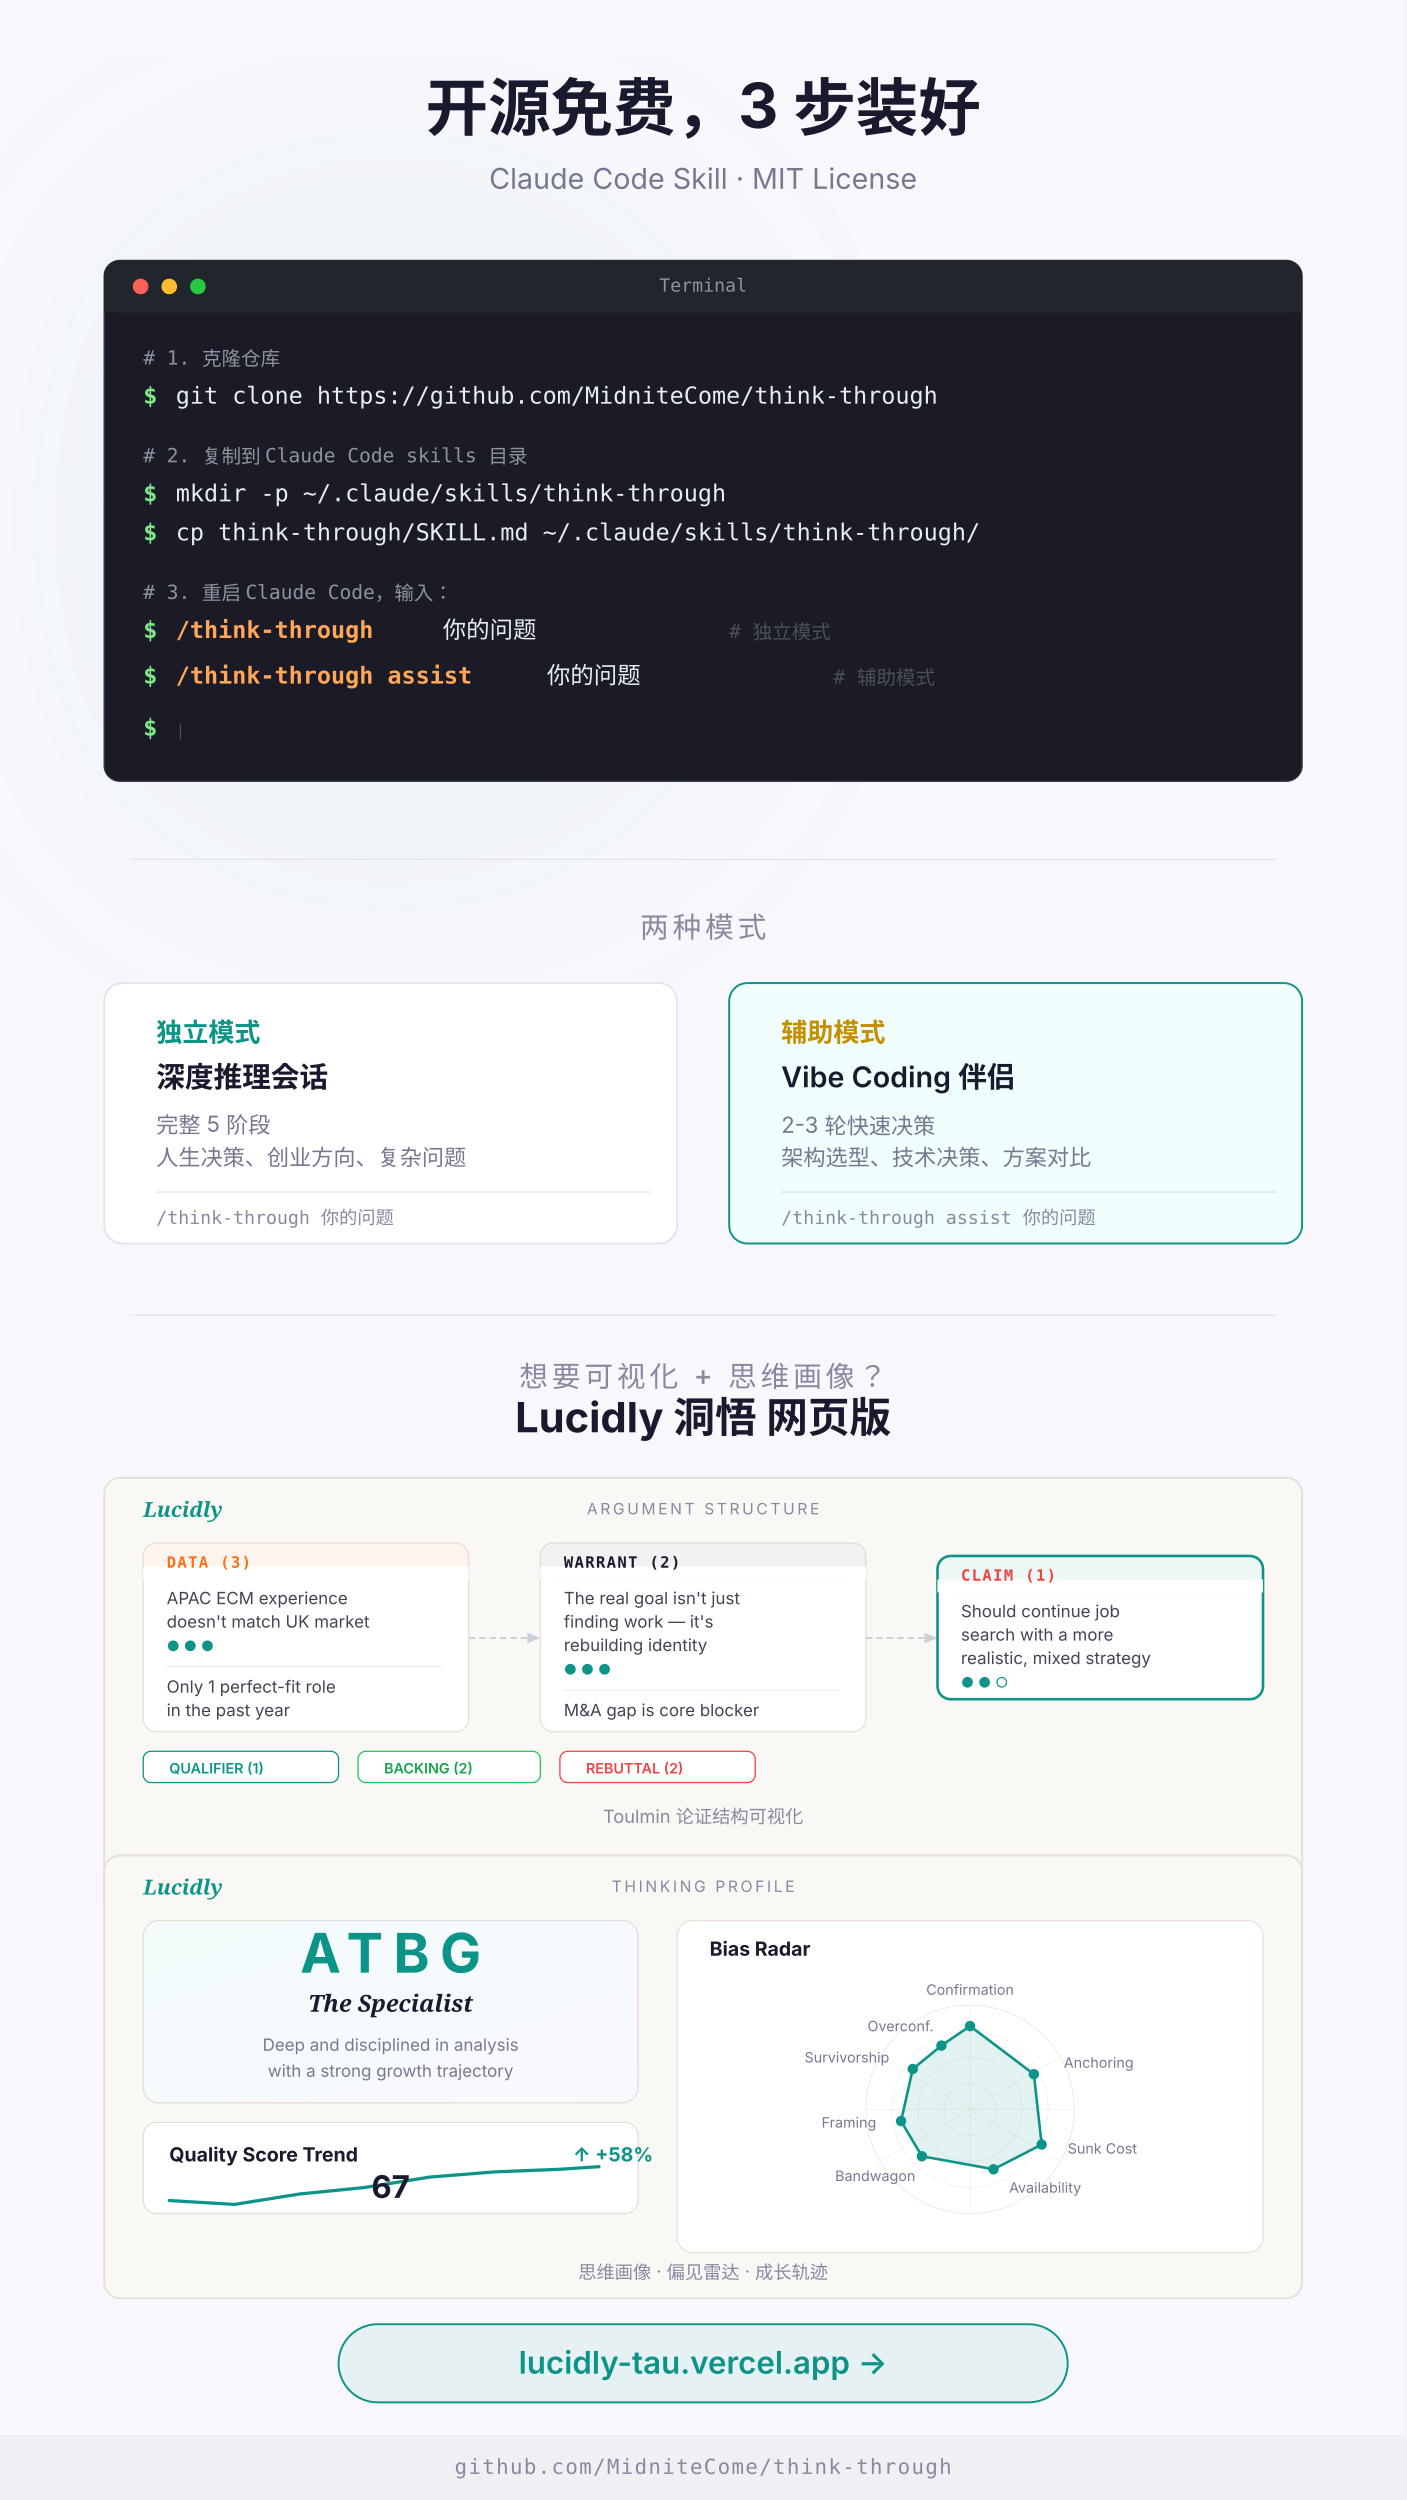
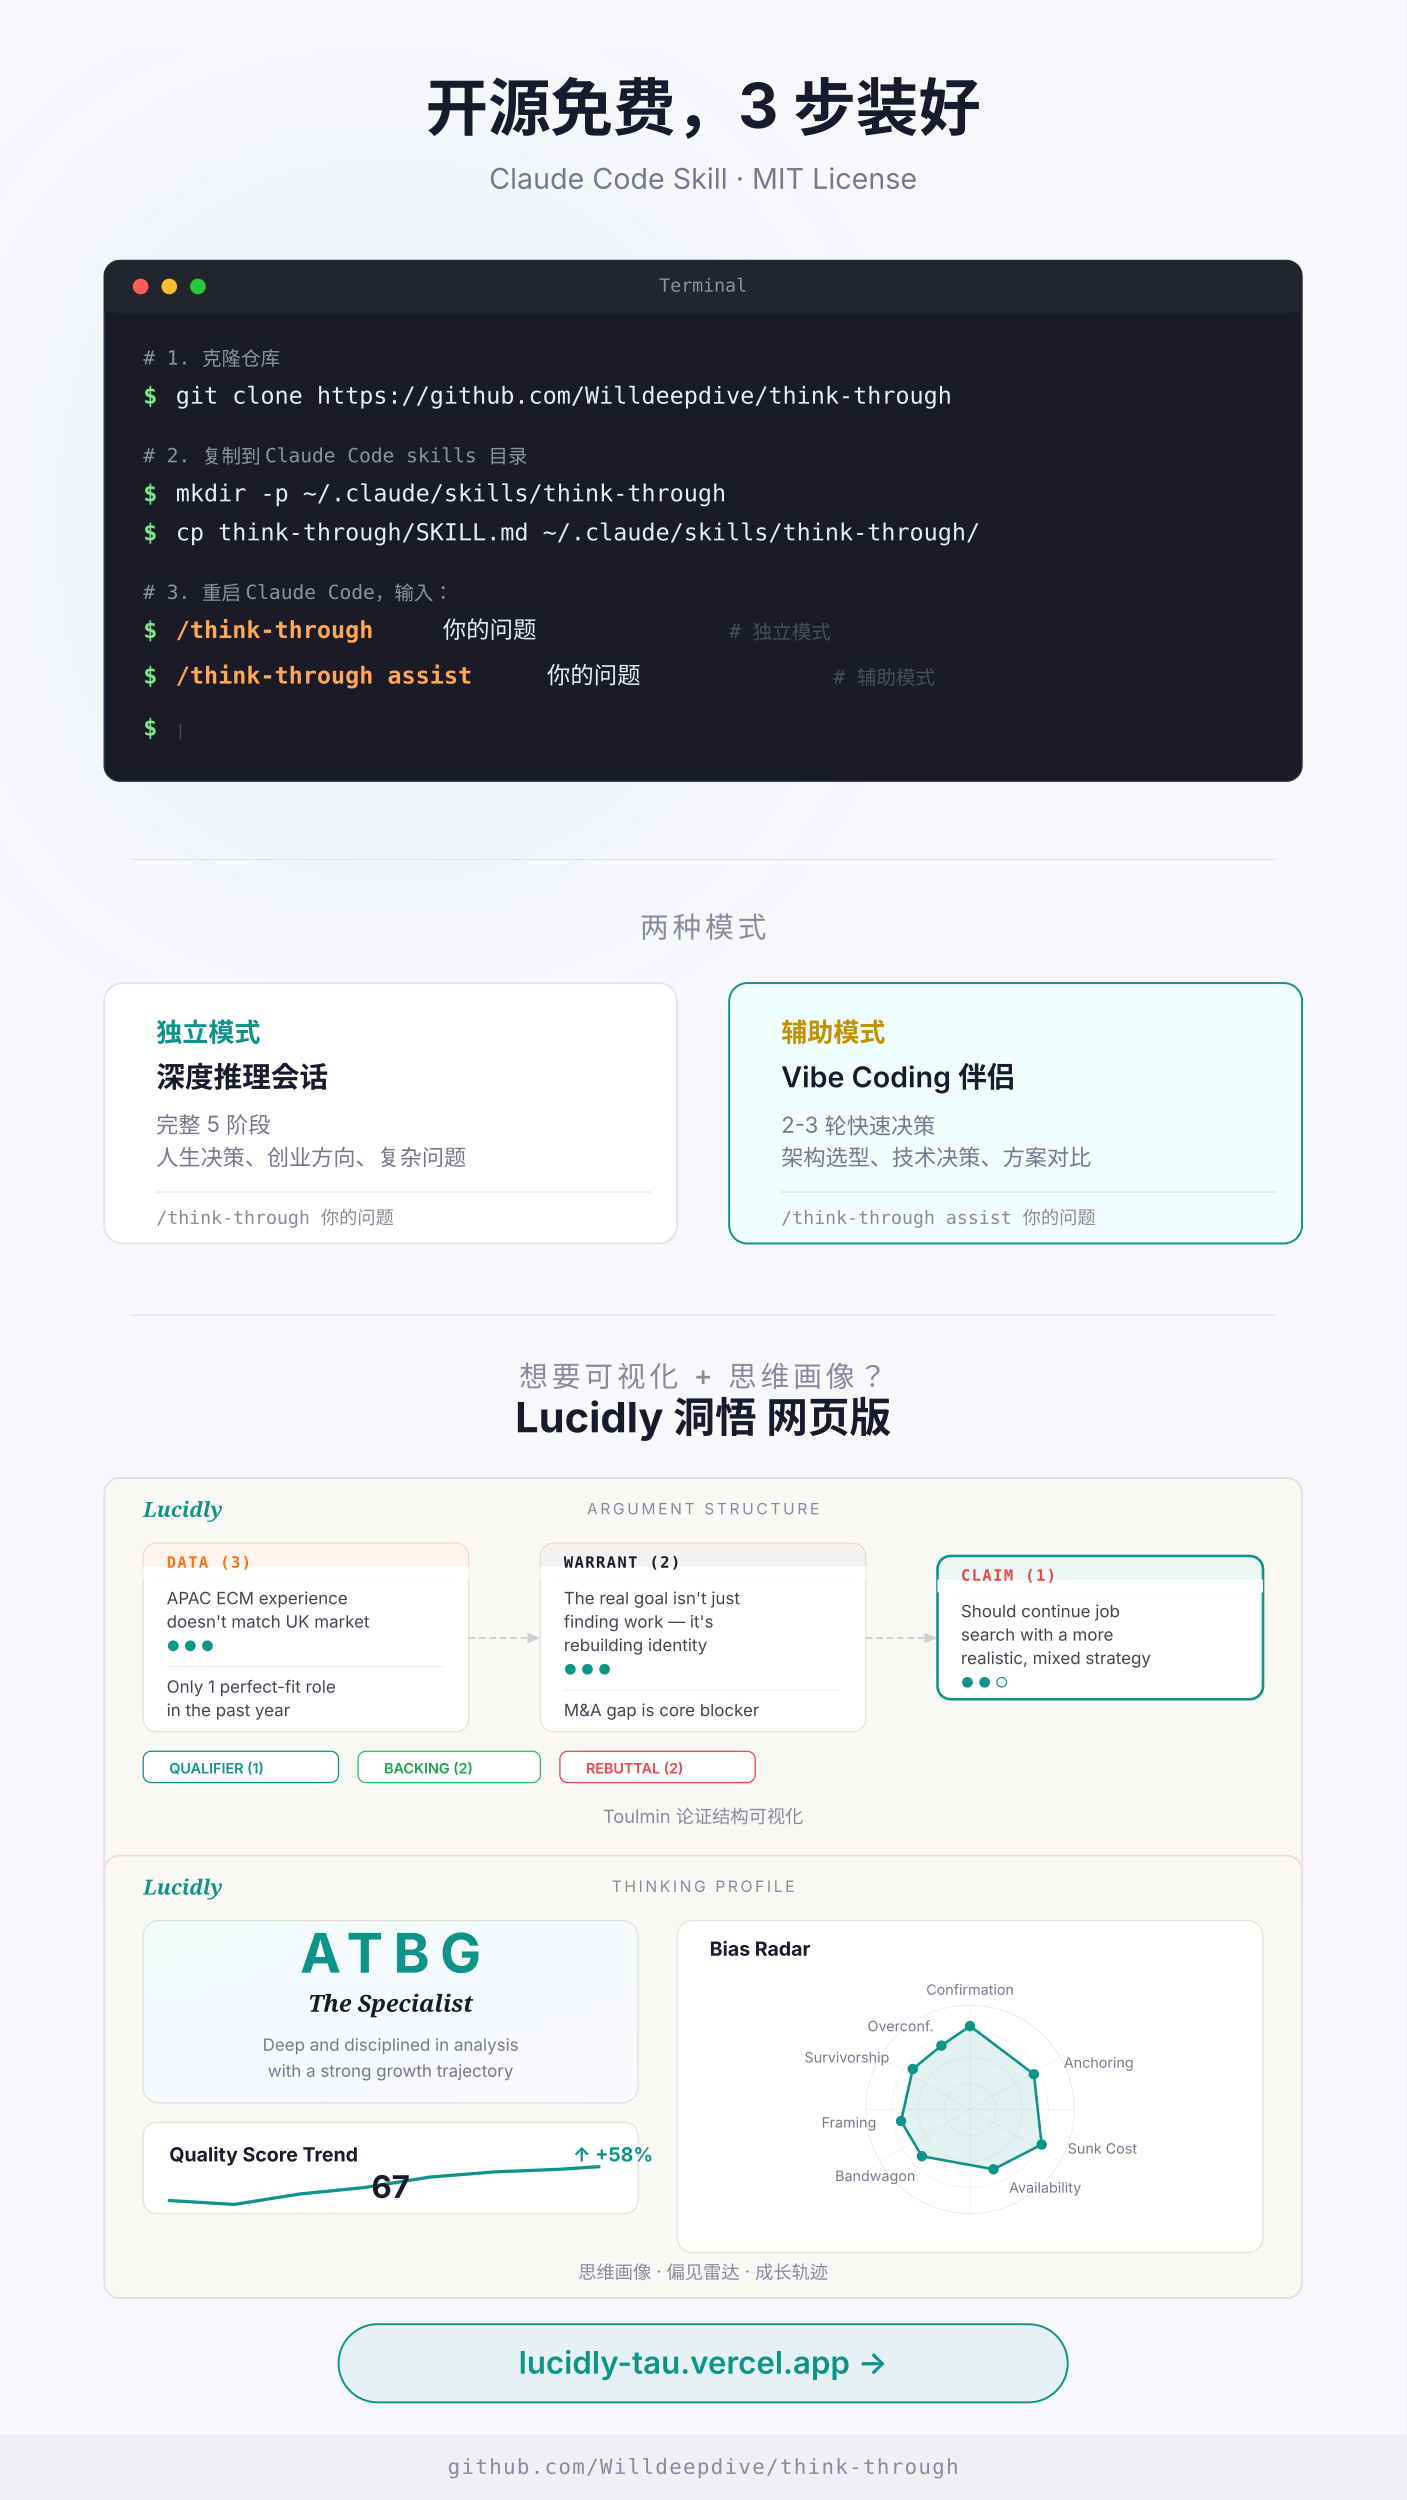
<svg xmlns="http://www.w3.org/2000/svg" viewBox="0 0 1080 1920" font-family="system-ui, -apple-system, 'PingFang SC', 'Noto Sans SC', sans-serif">
  <defs>
    <filter id="blur1">
      <feGaussianBlur in="SourceGraphic" stdDeviation="80" />
    </filter>
    <linearGradient id="wgrad" x1="0%" y1="0%" x2="100%" y2="100%">
      <stop offset="0%" style="stop-color:#2ec4b6" stop-opacity="0.2" />
      <stop offset="100%" style="stop-color:#a78bfa" stop-opacity="0.2" />
    </linearGradient>
  </defs>
  <rect width="1080" height="1920" fill="#f8f8fc" />
  <circle cx="300" cy="400" r="300" fill="#0d9488" opacity="0.04" filter="url(#blur1)" />
  <text x="540" y="100" fill="#1a1a2e" font-size="48" font-weight="700" text-anchor="middle">开源免费，3 步装好</text>
  <text x="540" y="145" fill="#777790" font-size="22" text-anchor="middle">Claude Code Skill · MIT License</text>
  <rect x="80" y="200" width="920" height="400" rx="12" fill="#1a1b26" stroke="#30363d" stroke-width="1" />
  <rect x="80" y="200" width="920" height="40" rx="12" fill="#21262d" />
  <rect x="80" y="228" width="920" height="12" fill="#21262d" />
  <circle cx="108" cy="220" r="6" fill="#ff5f57" />
  <circle cx="130" cy="220" r="6" fill="#febc2e" />
  <circle cx="152" cy="220" r="6" fill="#28c840" />
  <text x="540" y="224" fill="#8b949e" text-anchor="middle" font-size="14" font-family="'SF Mono', monospace">Terminal</text>
  <text x="110" y="280" fill="#8b949e" font-size="15" font-family="'SF Mono', monospace"># 1. 克隆仓库</text>
  <text x="110" y="310" fill="#7ee787" font-size="18" font-family="'SF Mono', monospace" font-weight="bold">$</text>
-   <text x="135" y="310" fill="#e6edf3" font-size="18" font-family="'SF Mono', monospace">git clone https://github.com/MidniteCome/think-through</text>
+   <text x="135" y="310" fill="#e6edf3" font-size="18" font-family="'SF Mono', monospace">git clone https://github.com/Willdeepdive/think-through</text>
  <text x="110" y="355" fill="#8b949e" font-size="15" font-family="'SF Mono', monospace"># 2. 复制到 Claude Code skills 目录</text>
  <text x="110" y="385" fill="#7ee787" font-size="18" font-family="'SF Mono', monospace" font-weight="bold">$</text>
  <text x="135" y="385" fill="#e6edf3" font-size="18" font-family="'SF Mono', monospace">mkdir -p ~/.claude/skills/think-through</text>
  <text x="110" y="415" fill="#7ee787" font-size="18" font-family="'SF Mono', monospace" font-weight="bold">$</text>
  <text x="135" y="415" fill="#e6edf3" font-size="18" font-family="'SF Mono', monospace">cp think-through/SKILL.md ~/.claude/skills/think-through/</text>
  <text x="110" y="460" fill="#8b949e" font-size="15" font-family="'SF Mono', monospace"># 3. 重启 Claude Code，输入：</text>
  <text x="110" y="490" fill="#7ee787" font-size="18" font-family="'SF Mono', monospace" font-weight="bold">$</text>
  <text x="135" y="490" fill="#ffa657" font-size="18" font-family="'SF Mono', monospace" font-weight="bold">/think-through</text>
  <text x="340" y="490" fill="#e6edf3" font-size="18" font-family="'SF Mono', monospace">你的问题</text>
  <text x="560" y="490" fill="#484f58" font-size="15" font-family="'SF Mono', monospace"># 独立模式</text>
  <text x="110" y="525" fill="#7ee787" font-size="18" font-family="'SF Mono', monospace" font-weight="bold">$</text>
  <text x="135" y="525" fill="#ffa657" font-size="18" font-family="'SF Mono', monospace" font-weight="bold">/think-through assist</text>
  <text x="420" y="525" fill="#e6edf3" font-size="18" font-family="'SF Mono', monospace">你的问题</text>
  <text x="640" y="525" fill="#484f58" font-size="15" font-family="'SF Mono', monospace"># 辅助模式</text>
  <text x="110" y="565" fill="#7ee787" font-size="18" font-family="'SF Mono', monospace" font-weight="bold">$</text>
  <text x="135" y="565" fill="#484f58" font-family="'SF Mono', monospace">
    <animate attributeName="fill" values="#484f58;#e6edf3;#484f58" dur="1.2s" repeatCount="indefinite" />|
  </text>
  <line x1="100" y1="660" x2="980" y2="660" stroke="#e4e4ec" stroke-width="1" />
  <text x="540" y="720" fill="#8888a0" font-size="22" text-anchor="middle" letter-spacing="3" font-weight="500">两种模式</text>
  <rect x="80" y="755" width="440" height="200" rx="14" fill="#ffffff" stroke="#e4e4ec" stroke-width="1.5" />
  <text x="120" y="800" fill="#0d9488" font-size="20" font-weight="700">独立模式</text>
  <text x="120" y="835" fill="#1a1a2e" font-size="22" font-weight="600">深度推理会话</text>
  <text x="120" y="870" fill="#777790" font-size="17">完整 5 阶段</text>
  <text x="120" y="895" fill="#777790" font-size="17">人生决策、创业方向、复杂问题</text>
  <rect x="120" y="915" width="380" height="1" fill="#e4e4ec" />
  <text x="120" y="940" fill="#8888a0" font-size="14" font-family="'SF Mono', monospace">/think-through 你的问题</text>
  <rect x="560" y="755" width="440" height="200" rx="14" fill="#f0fffe" stroke="#0d9488" stroke-width="1.5" />
  <text x="600" y="800" fill="#c49000" font-size="20" font-weight="700">辅助模式</text>
  <text x="600" y="835" fill="#1a1a2e" font-size="22" font-weight="600">Vibe Coding 伴侣</text>
  <text x="600" y="870" fill="#777790" font-size="17">2-3 轮快速决策</text>
  <text x="600" y="895" fill="#777790" font-size="17">架构选型、技术决策、方案对比</text>
  <rect x="600" y="915" width="380" height="1" fill="#c8e8e5" />
  <text x="600" y="940" fill="#8888a0" font-size="14" font-family="'SF Mono', monospace">/think-through assist 你的问题</text>
  <line x1="100" y1="1010" x2="980" y2="1010" stroke="#e4e4ec" stroke-width="1" />
  <text x="540" y="1065" fill="#8888a0" font-size="22" text-anchor="middle" letter-spacing="3" font-weight="500">想要可视化 + 思维画像？</text>
  <text x="540" y="1100" fill="#1a1a2e" font-size="32" font-weight="700" text-anchor="middle">Lucidly 洞悟 网页版</text>
  <rect x="80" y="1135" width="920" height="340" fill="#faf8f5" rx="12" stroke="#e8e0d8" stroke-width="1.5" />
  <text x="110" y="1165" fill="#0d9488" font-size="16" font-weight="bold" font-family="Georgia, serif" font-style="italic">Lucidly</text>
  <text x="540" y="1163" fill="#8888a0" font-size="12" text-anchor="middle" letter-spacing="2">ARGUMENT STRUCTURE</text>
  <rect x="110" y="1185" width="250" height="145" fill="#ffffff" rx="10" stroke="#e8e0d8" stroke-width="1" />
  <rect x="110" y="1185" width="250" height="28" fill="#f97316" rx="10" opacity="0.08" />
  <rect x="110" y="1203" width="250" height="10" fill="#ffffff" />
  <text x="128" y="1204" fill="#f97316" font-size="12" font-weight="bold" letter-spacing="1" font-family="'SF Mono', monospace">DATA (3)</text>
  <text x="128" y="1232" fill="#444455" font-size="13">APAC ECM experience</text>
  <text x="128" y="1250" fill="#444455" font-size="13">doesn't match UK market</text>
  <text x="128" y="1268" fill="#0d9488" font-size="11">● ● ●</text>
  <line x1="128" y1="1280" x2="340" y2="1280" stroke="#e8e0d8" stroke-width="0.5" />
  <text x="128" y="1300" fill="#444455" font-size="13">Only 1 perfect-fit role</text>
  <text x="128" y="1318" fill="#444455" font-size="13">in the past year</text>
  <line x1="360" y1="1258" x2="405" y2="1258" stroke="#c9d1d9" stroke-width="1.5" stroke-dasharray="5,3" />
  <polygon points="405,1254 415,1258 405,1262" fill="#c9d1d9" />
  <rect x="415" y="1185" width="250" height="145" fill="#ffffff" rx="10" stroke="#e8e0d8" stroke-width="1" />
  <rect x="415" y="1185" width="250" height="28" fill="#1a1a2e" rx="10" opacity="0.06" />
  <rect x="415" y="1203" width="250" height="10" fill="#ffffff" />
  <text x="433" y="1204" fill="#1a1a2e" font-size="12" font-weight="bold" letter-spacing="1" font-family="'SF Mono', monospace">WARRANT (2)</text>
  <text x="433" y="1232" fill="#444455" font-size="13">The real goal isn't just</text>
  <text x="433" y="1250" fill="#444455" font-size="13">finding work — it's</text>
  <text x="433" y="1268" fill="#444455" font-size="13">rebuilding identity</text>
  <text x="433" y="1286" fill="#0d9488" font-size="11">● ● ●</text>
  <line x1="433" y1="1298" x2="645" y2="1298" stroke="#e8e0d8" stroke-width="0.5" />
  <text x="433" y="1318" fill="#444455" font-size="13">M&amp;A gap is core blocker</text>
  <line x1="665" y1="1258" x2="710" y2="1258" stroke="#c9d1d9" stroke-width="1.5" stroke-dasharray="5,3" />
  <polygon points="710,1254 720,1258 710,1262" fill="#c9d1d9" />
  <rect x="720" y="1195" width="250" height="110" fill="#ffffff" rx="10" stroke="#0d9488" stroke-width="2" />
  <rect x="720" y="1195" width="250" height="28" fill="#0d9488" rx="10" opacity="0.08" />
  <rect x="720" y="1213" width="250" height="10" fill="#ffffff" />
  <text x="738" y="1214" fill="#ef4444" font-size="12" font-weight="bold" letter-spacing="1" font-family="'SF Mono', monospace">CLAIM (1)</text>
  <text x="738" y="1242" fill="#444455" font-size="13">Should continue job</text>
  <text x="738" y="1260" fill="#444455" font-size="13">search with a more</text>
  <text x="738" y="1278" fill="#444455" font-size="13">realistic, mixed strategy</text>
  <text x="738" y="1296" fill="#0d9488" font-size="11">● ● ○</text>
  <rect x="110" y="1345" width="150" height="24" fill="#ffffff" rx="6" stroke="#0d9488" stroke-width="1" />
  <text x="130" y="1362" fill="#0d9488" font-size="11" font-weight="600">QUALIFIER (1)</text>
  <rect x="275" y="1345" width="140" height="24" fill="#ffffff" rx="6" stroke="#22c55e" stroke-width="1" />
  <text x="295" y="1362" fill="#16a34a" font-size="11" font-weight="600">BACKING (2)</text>
  <rect x="430" y="1345" width="150" height="24" fill="#ffffff" rx="6" stroke="#ef4444" stroke-width="1" />
  <text x="450" y="1362" fill="#ef4444" font-size="11" font-weight="600">REBUTTAL (2)</text>
  <text x="540" y="1400" fill="#8888a0" font-size="14" text-anchor="middle">Toulmin 论证结构可视化</text>
  <rect x="80" y="1425" width="920" height="340" fill="#faf8f5" rx="12" stroke="#e8e0d8" stroke-width="1.5" />
  <text x="110" y="1455" fill="#0d9488" font-size="16" font-weight="bold" font-family="Georgia, serif" font-style="italic">Lucidly</text>
  <text x="540" y="1453" fill="#8888a0" font-size="12" text-anchor="middle" letter-spacing="2">THINKING PROFILE</text>
  <rect x="110" y="1475" width="380" height="140" fill="#ffffff" rx="12" stroke="#e8e0d8" stroke-width="1" />
  <rect x="110" y="1475" width="380" height="140" fill="url(#wgrad)" rx="12" opacity="0.3" />
  <text x="300" y="1515" fill="#0d9488" font-size="42" font-weight="bold" text-anchor="middle" letter-spacing="8">ATBG</text>
  <text x="300" y="1545" fill="#1a1a2e" font-size="18" text-anchor="middle" font-weight="bold" font-family="Georgia, serif" font-style="italic">The Specialist</text>
  <text x="300" y="1575" fill="#777790" font-size="13" text-anchor="middle">Deep and disciplined in analysis</text>
  <text x="300" y="1595" fill="#777790" font-size="13" text-anchor="middle">with a strong growth trajectory</text>
  <rect x="110" y="1630" width="380" height="70" fill="#ffffff" rx="10" stroke="#e8e0d8" stroke-width="1" />
  <text x="130" y="1660" fill="#1a1a2e" font-size="15" font-weight="bold">Quality Score Trend</text>
  <text x="440" y="1660" fill="#0d9488" font-size="15" font-weight="bold">↑ +58%</text>
  <polyline points="130,1690 180,1693 230,1685 280,1680 330,1672 380,1668 430,1666 460,1664" fill="none" stroke="#0d9488" stroke-width="2.5" stroke-linecap="round" />
  <text x="300" y="1688" fill="#1a1a2e" font-size="24" font-weight="bold" text-anchor="middle">67</text>
  <rect x="520" y="1475" width="450" height="255" fill="#ffffff" rx="12" stroke="#e8e0d8" stroke-width="1" />
  <text x="545" y="1502" fill="#1a1a2e" font-size="15" font-weight="bold">Bias Radar</text>
  <g transform="translate(745, 1620)">
    <circle cx="0" cy="0" r="80" fill="none" stroke="#e8e0d8" stroke-width="0.5" />
    <circle cx="0" cy="0" r="60" fill="none" stroke="#e8e0d8" stroke-width="0.3" />
    <circle cx="0" cy="0" r="40" fill="none" stroke="#e8e0d8" stroke-width="0.3" />
    <circle cx="0" cy="0" r="20" fill="none" stroke="#e8e0d8" stroke-width="0.3" />
    <line x1="0" y1="-80" x2="0" y2="80" stroke="#e8e0d8" stroke-width="0.3" />
    <line x1="-69" y1="-40" x2="69" y2="40" stroke="#e8e0d8" stroke-width="0.3" />
    <line x1="-69" y1="40" x2="69" y2="-40" stroke="#e8e0d8" stroke-width="0.3" />
    <line x1="-80" y1="0" x2="80" y2="0" stroke="#e8e0d8" stroke-width="0.3" />
    <polygon points="0,-64 49,-27 55,27 18,46 -37,36 -53,9 -44,-31 -22,-49" fill="#0d9488" fill-opacity="0.12" stroke="#0d9488" stroke-width="2" />
    <circle cx="0" cy="-64" r="4" fill="#0d9488" />
    <circle cx="49" cy="-27" r="4" fill="#0d9488" />
    <circle cx="55" cy="27" r="4" fill="#0d9488" />
    <circle cx="18" cy="46" r="4" fill="#0d9488" />
    <circle cx="-37" cy="36" r="4" fill="#0d9488" />
    <circle cx="-53" cy="9" r="4" fill="#0d9488" />
    <circle cx="-44" cy="-31" r="4" fill="#0d9488" />
    <circle cx="-22" cy="-49" r="4" fill="#0d9488" />
    <text x="0" y="-88" fill="#777790" font-size="11" text-anchor="middle">Confirmation</text>
    <text x="72" y="-32" fill="#777790" font-size="11">Anchoring</text>
    <text x="75" y="34" fill="#777790" font-size="11">Sunk Cost</text>
    <text x="30" y="64" fill="#777790" font-size="11">Availability</text>
    <text x="-42" y="55" fill="#777790" font-size="11" text-anchor="end">Bandwagon</text>
    <text x="-72" y="14" fill="#777790" font-size="11" text-anchor="end">Framing</text>
    <text x="-62" y="-36" fill="#777790" font-size="11" text-anchor="end">Survivorship</text>
    <text x="-28" y="-60" fill="#777790" font-size="11" text-anchor="end">Overconf.</text>
  </g>
  <text x="540" y="1750" fill="#8888a0" font-size="14" text-anchor="middle">思维画像 · 偏见雷达 · 成长轨迹</text>
  <rect x="260" y="1785" width="560" height="60" rx="30" fill="#0d9488" opacity="0.08" />
  <rect x="260" y="1785" width="560" height="60" rx="30" fill="none" stroke="#0d9488" stroke-width="1.5" />
  <text x="540" y="1823" fill="#0d9488" font-size="24" font-weight="600" text-anchor="middle">lucidly-tau.vercel.app →</text>
  <rect x="0" y="1870" width="1080" height="50" fill="#f0f0f4" />
-   <text x="540" y="1900" fill="#8888a0" font-size="16" text-anchor="middle" letter-spacing="1" font-family="'SF Mono', monospace">github.com/MidniteCome/think-through</text>
+   <text x="540" y="1900" fill="#8888a0" font-size="16" text-anchor="middle" letter-spacing="1" font-family="'SF Mono', monospace">github.com/Willdeepdive/think-through</text>
</svg>
